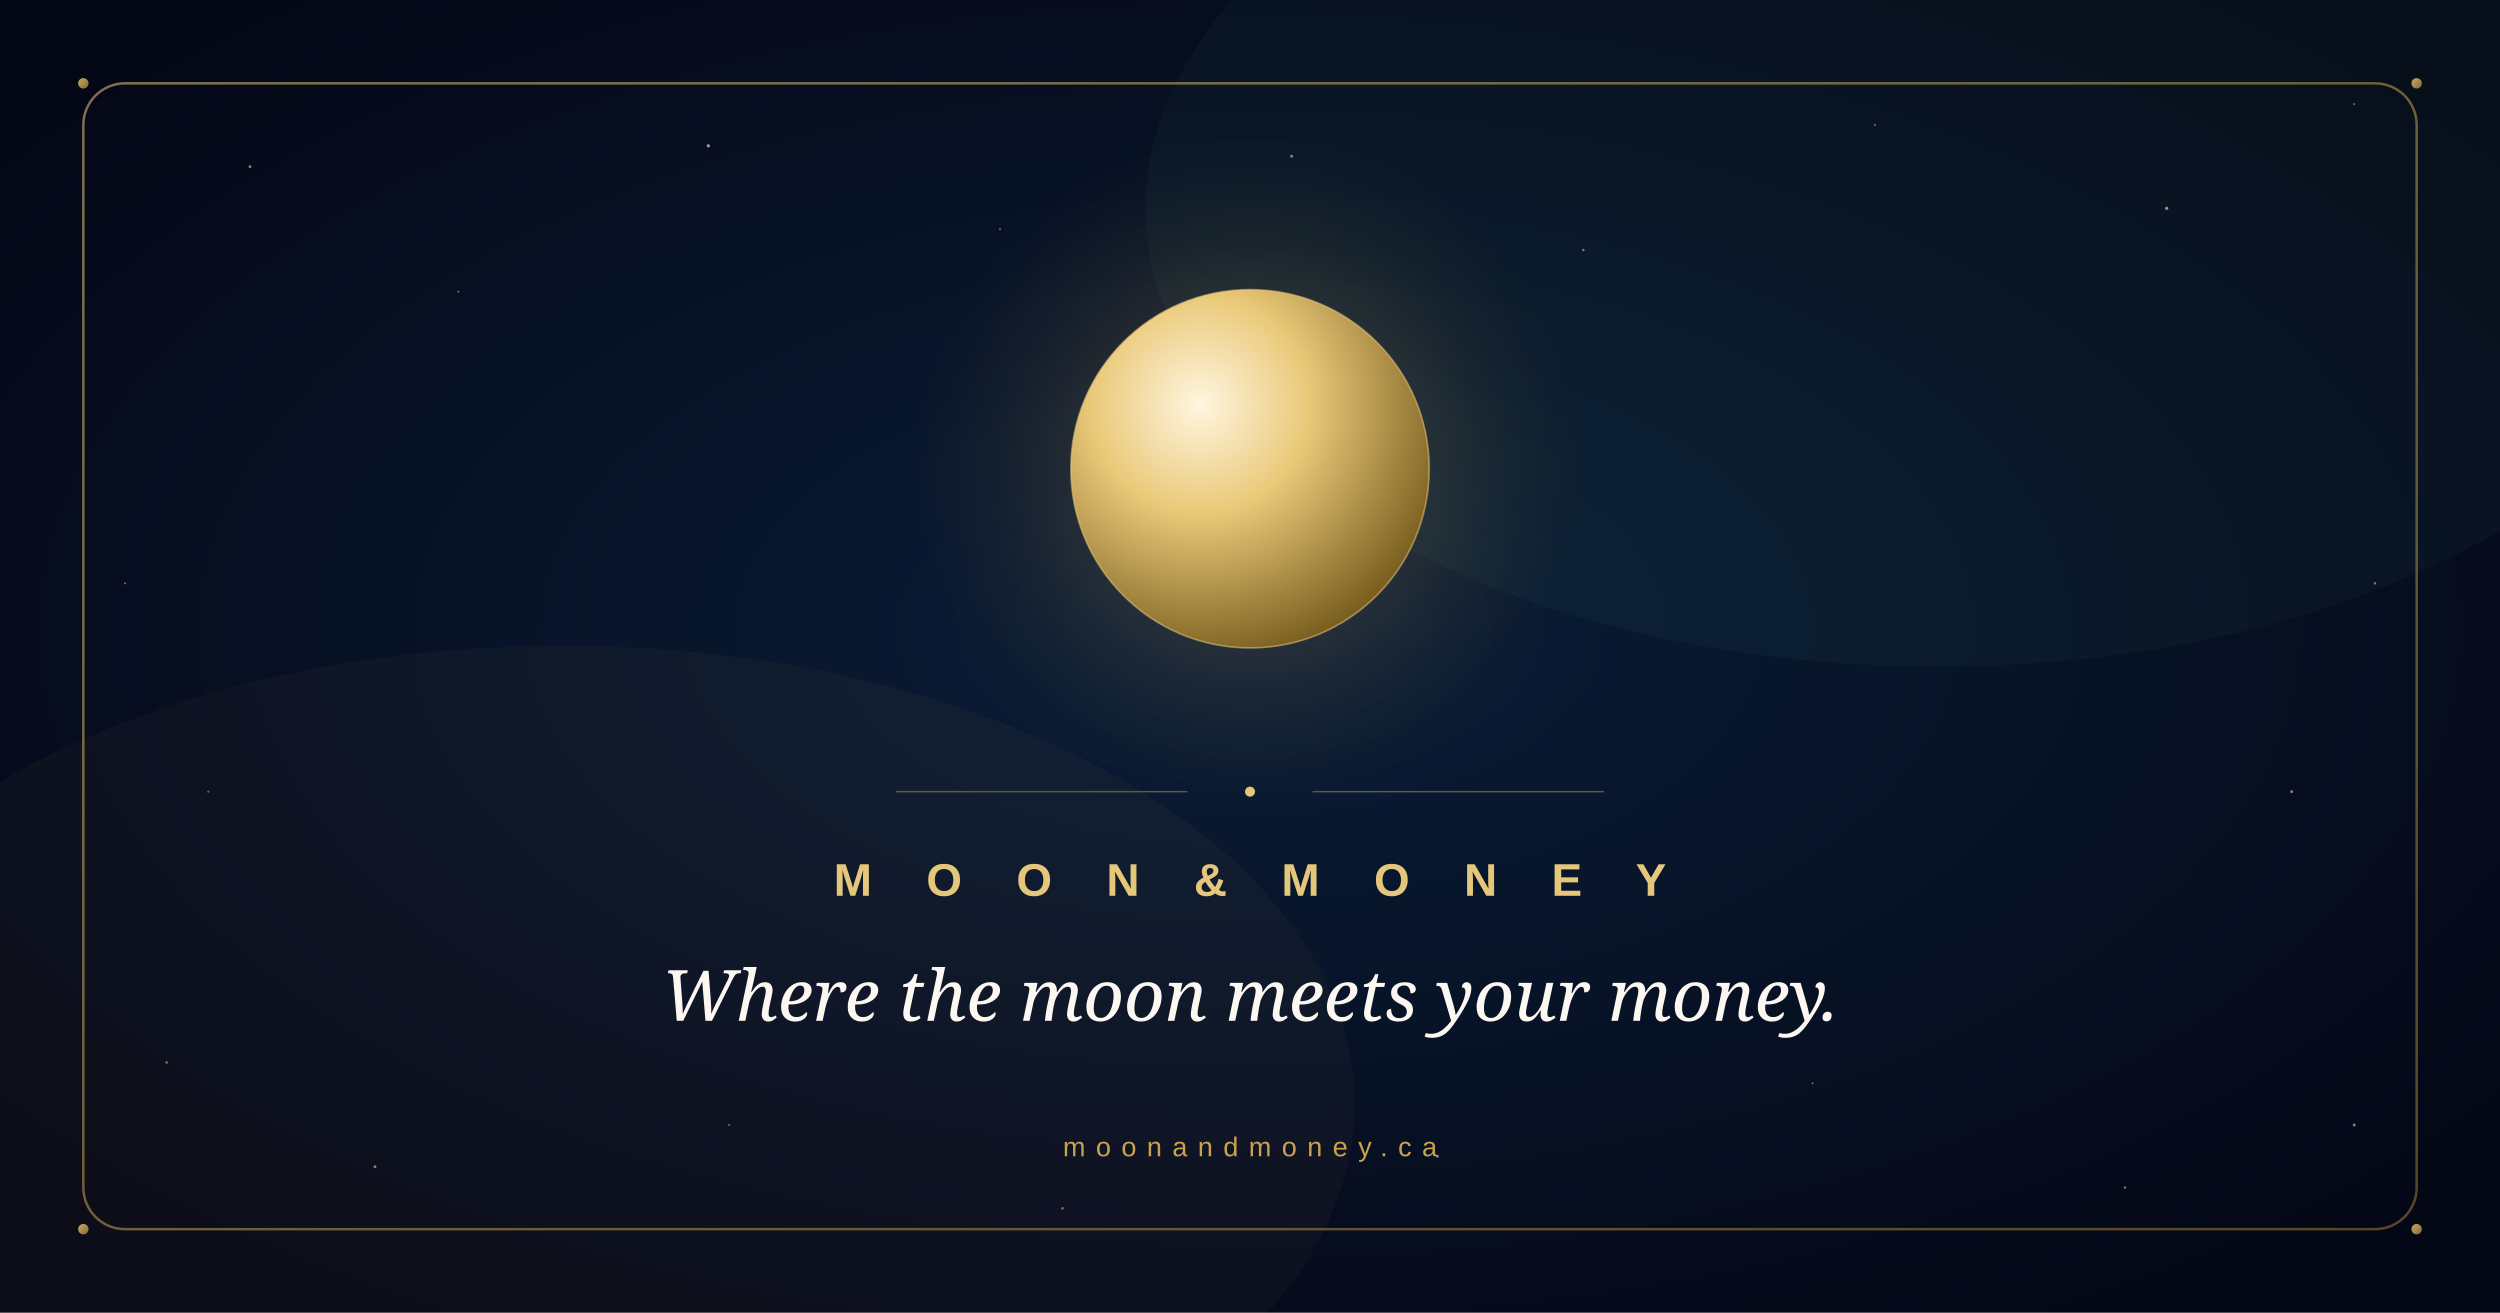
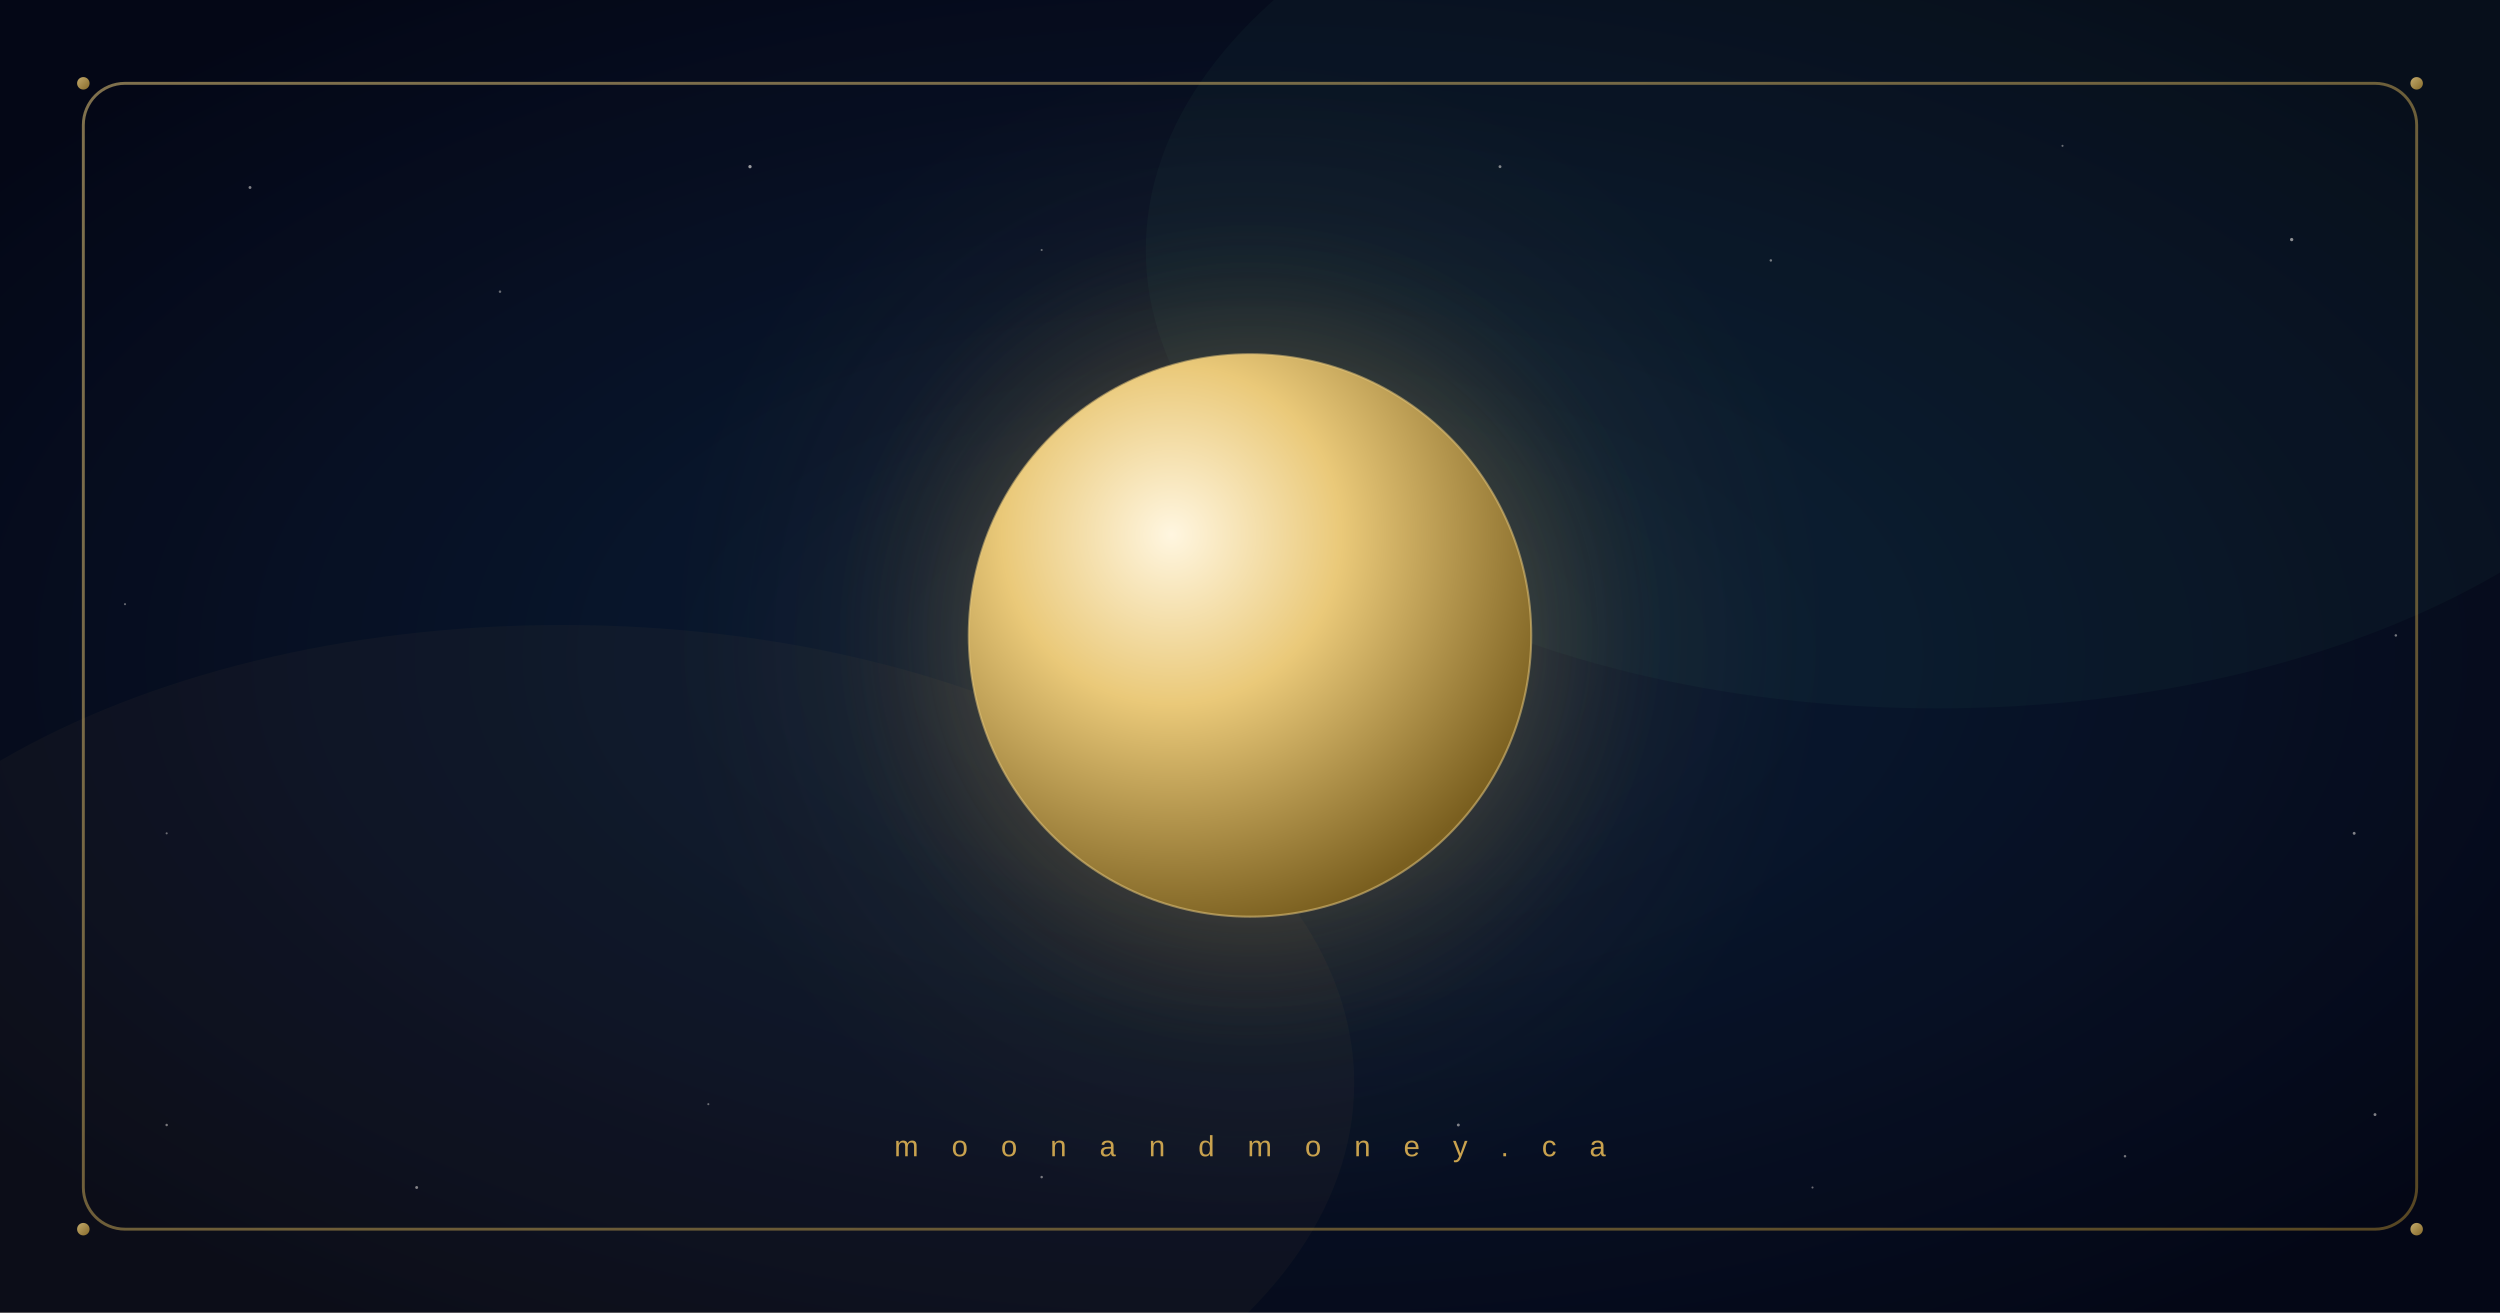
<svg xmlns="http://www.w3.org/2000/svg" viewBox="0 0 1200 630" width="1200" height="630">
  <defs>
-     <radialGradient id="bg" cx="50%" cy="48%" r="62%">
+     <radialGradient id="bg" cx="50%" cy="50%" r="62%">
      <stop offset="0%" stop-color="#0B2545" />
      <stop offset="100%" stop-color="#03081A" />
    </radialGradient>
    <radialGradient id="moonGold" cx="36%" cy="32%" r="72%">
      <stop offset="0%" stop-color="#FFF6E0" />
      <stop offset="42%" stop-color="#EAC979" />
      <stop offset="100%" stop-color="#7A5F1F" />
    </radialGradient>
-     <radialGradient id="halo" cx="50%" cy="50%" r="50%">
-       <stop offset="0%" stop-color="#FFEFBF" stop-opacity="0.45" />
-       <stop offset="50%" stop-color="#C9A24E" stop-opacity="0.15" />
+     <radialGradient id="haloInner" cx="50%" cy="50%" r="50%">
+       <stop offset="0%" stop-color="#FFEFBF" stop-opacity="0.55" />
+       <stop offset="55%" stop-color="#C9A24E" stop-opacity="0.18" />
+       <stop offset="100%" stop-color="#7A5F1F" stop-opacity="0" />
+     </radialGradient>
+     <radialGradient id="haloOuter" cx="50%" cy="50%" r="50%">
+       <stop offset="0%" stop-color="#FFEFBF" stop-opacity="0.22" />
+       <stop offset="60%" stop-color="#C9A24E" stop-opacity="0.06" />
      <stop offset="100%" stop-color="#7A5F1F" stop-opacity="0" />
    </radialGradient>
    <linearGradient id="goldLine" x1="0%" y1="0%" x2="100%" y2="100%">
      <stop offset="0%" stop-color="#E5C77B" />
      <stop offset="100%" stop-color="#9C7B2E" />
    </linearGradient>
  </defs>
  <rect width="1200" height="630" fill="#070608" />
  <rect width="1200" height="630" fill="url(#bg)" opacity="0.78" />
-   <ellipse cx="930" cy="100" rx="380" ry="220" fill="#3FAE7A" opacity="0.05" />
-   <ellipse cx="270" cy="530" rx="380" ry="220" fill="#C9A24E" opacity="0.04" />
+   <ellipse cx="930" cy="120" rx="380" ry="220" fill="#3FAE7A" opacity="0.05" />
+   <ellipse cx="270" cy="520" rx="380" ry="220" fill="#C9A24E" opacity="0.04" />
  <g fill="#FCF7F1">
-     <circle cx="120" cy="80" r="0.7" opacity="0.5" />
-     <circle cx="220" cy="140" r="0.5" opacity="0.4" />
-     <circle cx="340" cy="70" r="0.8" opacity="0.6" />
-     <circle cx="480" cy="110" r="0.5" opacity="0.4" />
-     <circle cx="620" cy="75" r="0.7" opacity="0.5" />
-     <circle cx="760" cy="120" r="0.6" opacity="0.45" />
-     <circle cx="900" cy="60" r="0.5" opacity="0.4" />
-     <circle cx="1040" cy="100" r="0.8" opacity="0.55" />
-     <circle cx="1130" cy="50" r="0.5" opacity="0.4" />
-     <circle cx="80" cy="510" r="0.6" opacity="0.45" />
-     <circle cx="180" cy="560" r="0.7" opacity="0.5" />
-     <circle cx="350" cy="540" r="0.5" opacity="0.4" />
-     <circle cx="510" cy="580" r="0.6" opacity="0.45" />
-     <circle cx="690" cy="555" r="0.7" opacity="0.5" />
-     <circle cx="870" cy="520" r="0.5" opacity="0.4" />
-     <circle cx="1020" cy="570" r="0.6" opacity="0.45" />
-     <circle cx="1130" cy="540" r="0.7" opacity="0.5" />
-     <circle cx="60" cy="280" r="0.5" opacity="0.4" />
-     <circle cx="1140" cy="280" r="0.6" opacity="0.45" />
-     <circle cx="100" cy="380" r="0.5" opacity="0.4" />
-     <circle cx="1100" cy="380" r="0.7" opacity="0.5" />
+     <circle cx="120" cy="90" r="0.7" opacity="0.5" />
+     <circle cx="240" cy="140" r="0.6" opacity="0.4" />
+     <circle cx="360" cy="80" r="0.8" opacity="0.6" />
+     <circle cx="500" cy="120" r="0.5" opacity="0.4" />
+     <circle cx="720" cy="80" r="0.7" opacity="0.5" />
+     <circle cx="850" cy="125" r="0.6" opacity="0.45" />
+     <circle cx="990" cy="70" r="0.5" opacity="0.4" />
+     <circle cx="1100" cy="115" r="0.8" opacity="0.55" />
+     <circle cx="80" cy="540" r="0.6" opacity="0.45" />
+     <circle cx="200" cy="570" r="0.7" opacity="0.5" />
+     <circle cx="340" cy="530" r="0.5" opacity="0.4" />
+     <circle cx="500" cy="565" r="0.6" opacity="0.45" />
+     <circle cx="700" cy="540" r="0.7" opacity="0.5" />
+     <circle cx="870" cy="570" r="0.5" opacity="0.4" />
+     <circle cx="1020" cy="555" r="0.6" opacity="0.45" />
+     <circle cx="1140" cy="535" r="0.7" opacity="0.5" />
+     <circle cx="60" cy="290" r="0.5" opacity="0.4" />
+     <circle cx="1150" cy="305" r="0.6" opacity="0.45" />
+     <circle cx="80" cy="400" r="0.5" opacity="0.4" />
+     <circle cx="1130" cy="400" r="0.7" opacity="0.5" />
  </g>
-   <rect x="40" y="40" width="1120" height="550" fill="none" stroke="url(#goldLine)" stroke-width="1.2" opacity="0.55" rx="20" />
+   <rect x="40" y="40" width="1120" height="550" fill="none" stroke="url(#goldLine)" stroke-width="1.4" opacity="0.55" rx="20" />
  <g fill="url(#goldLine)" opacity="0.85">
-     <circle cx="40" cy="40" r="2.5" />
-     <circle cx="1160" cy="40" r="2.5" />
-     <circle cx="40" cy="590" r="2.5" />
-     <circle cx="1160" cy="590" r="2.5" />
+     <circle cx="40" cy="40" r="3" />
+     <circle cx="1160" cy="40" r="3" />
+     <circle cx="40" cy="590" r="3" />
+     <circle cx="1160" cy="590" r="3" />
  </g>
-   <circle cx="600" cy="225" r="160" fill="url(#halo)" />
-   <circle cx="600" cy="225" r="86" fill="url(#moonGold)" />
-   <circle cx="600" cy="225" r="86" fill="none" stroke="#E5C77B" stroke-opacity="0.55" stroke-width="0.8" />
-   <g stroke="#C9A24E" stroke-width="0.7" opacity="0.45">
-     <line x1="430" y1="380" x2="570" y2="380" />
-     <line x1="630" y1="380" x2="770" y2="380" />
-   </g>
-   <circle cx="600" cy="380" r="2.4" fill="#E5C77B" />
-   <g text-anchor="middle">
-     <text x="600" y="430" font-family="'Arimo','Liberation Sans','Helvetica Neue',Arial,sans-serif" font-weight="600" font-size="22" letter-spacing="10" fill="#E5C77B">M O O N   &amp;   M O N E Y</text>
-     <text x="600" y="490" font-family="'Cormorant Garamond',Georgia,serif" font-style="italic" font-weight="300" font-size="34" fill="#FCF7F1">Where the moon meets your money.</text>
-     <text x="600" y="555" font-family="'Arimo','Liberation Sans','Helvetica Neue',Arial,sans-serif" font-weight="500" font-size="13" letter-spacing="5" fill="#C9A24E">moonandmoney.ca</text>
-   </g>
+   <circle cx="600" cy="305" r="280" fill="url(#haloOuter)" />
+   <circle cx="600" cy="305" r="200" fill="url(#haloInner)" />
+   <circle cx="600" cy="305" r="135" fill="url(#moonGold)" />
+   <circle cx="600" cy="305" r="135" fill="none" stroke="#E5C77B" stroke-opacity="0.55" stroke-width="1" />
+   <text x="600" y="555" text-anchor="middle" font-family="'Arimo','Liberation Sans','Helvetica Neue',Arial,sans-serif" font-weight="500" font-size="14" letter-spacing="6" fill="#C9A24E">m o o n a n d m o n e y . c a</text>
</svg>
